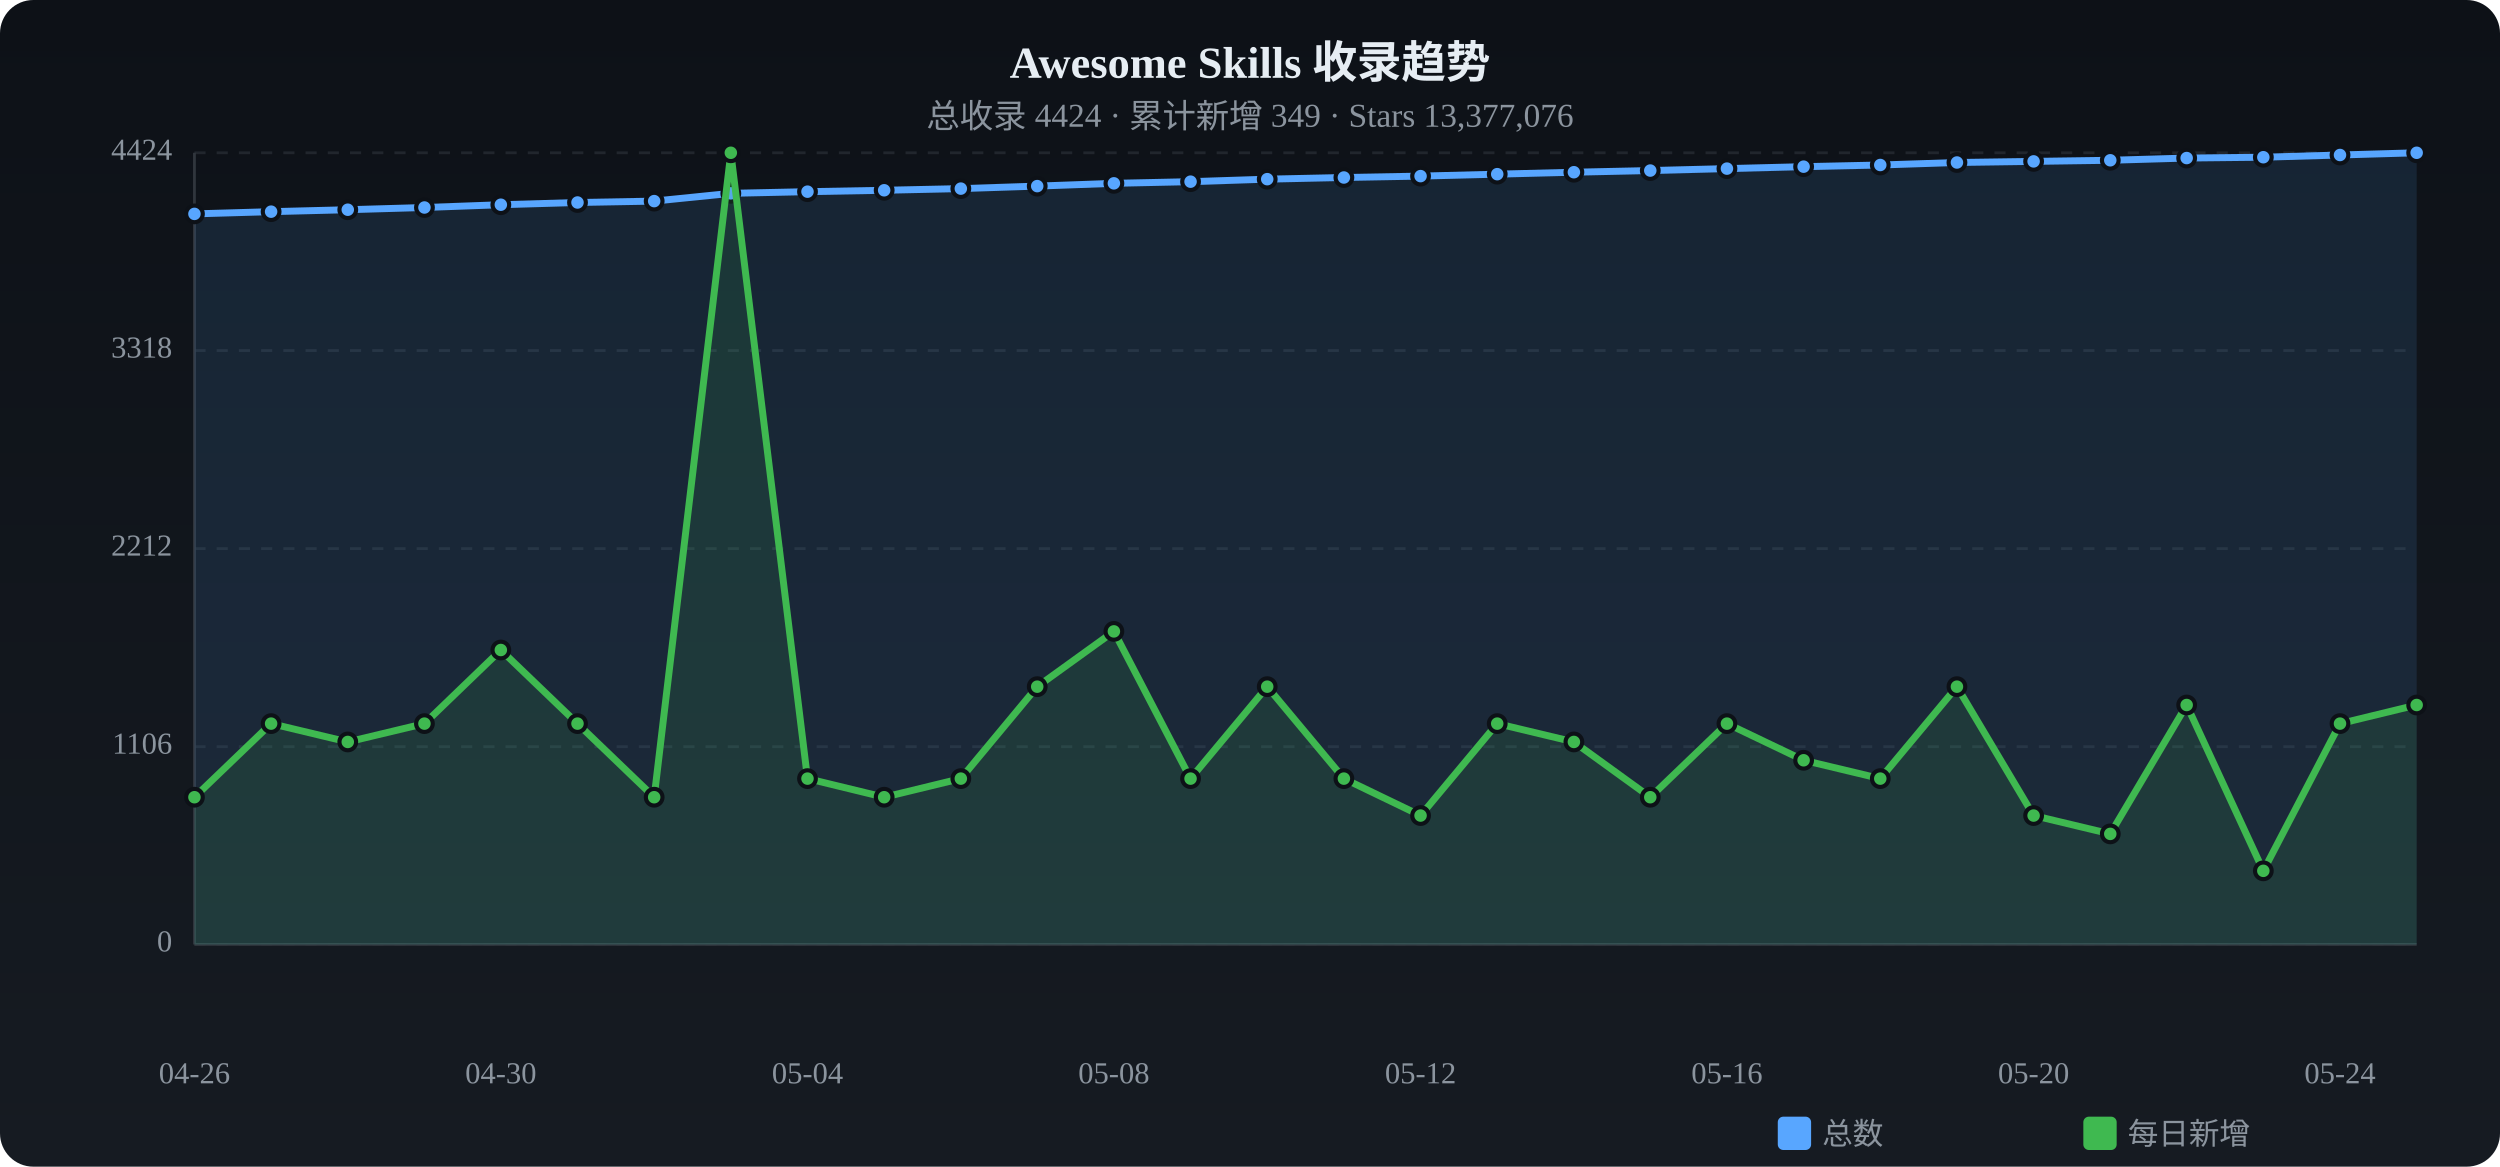
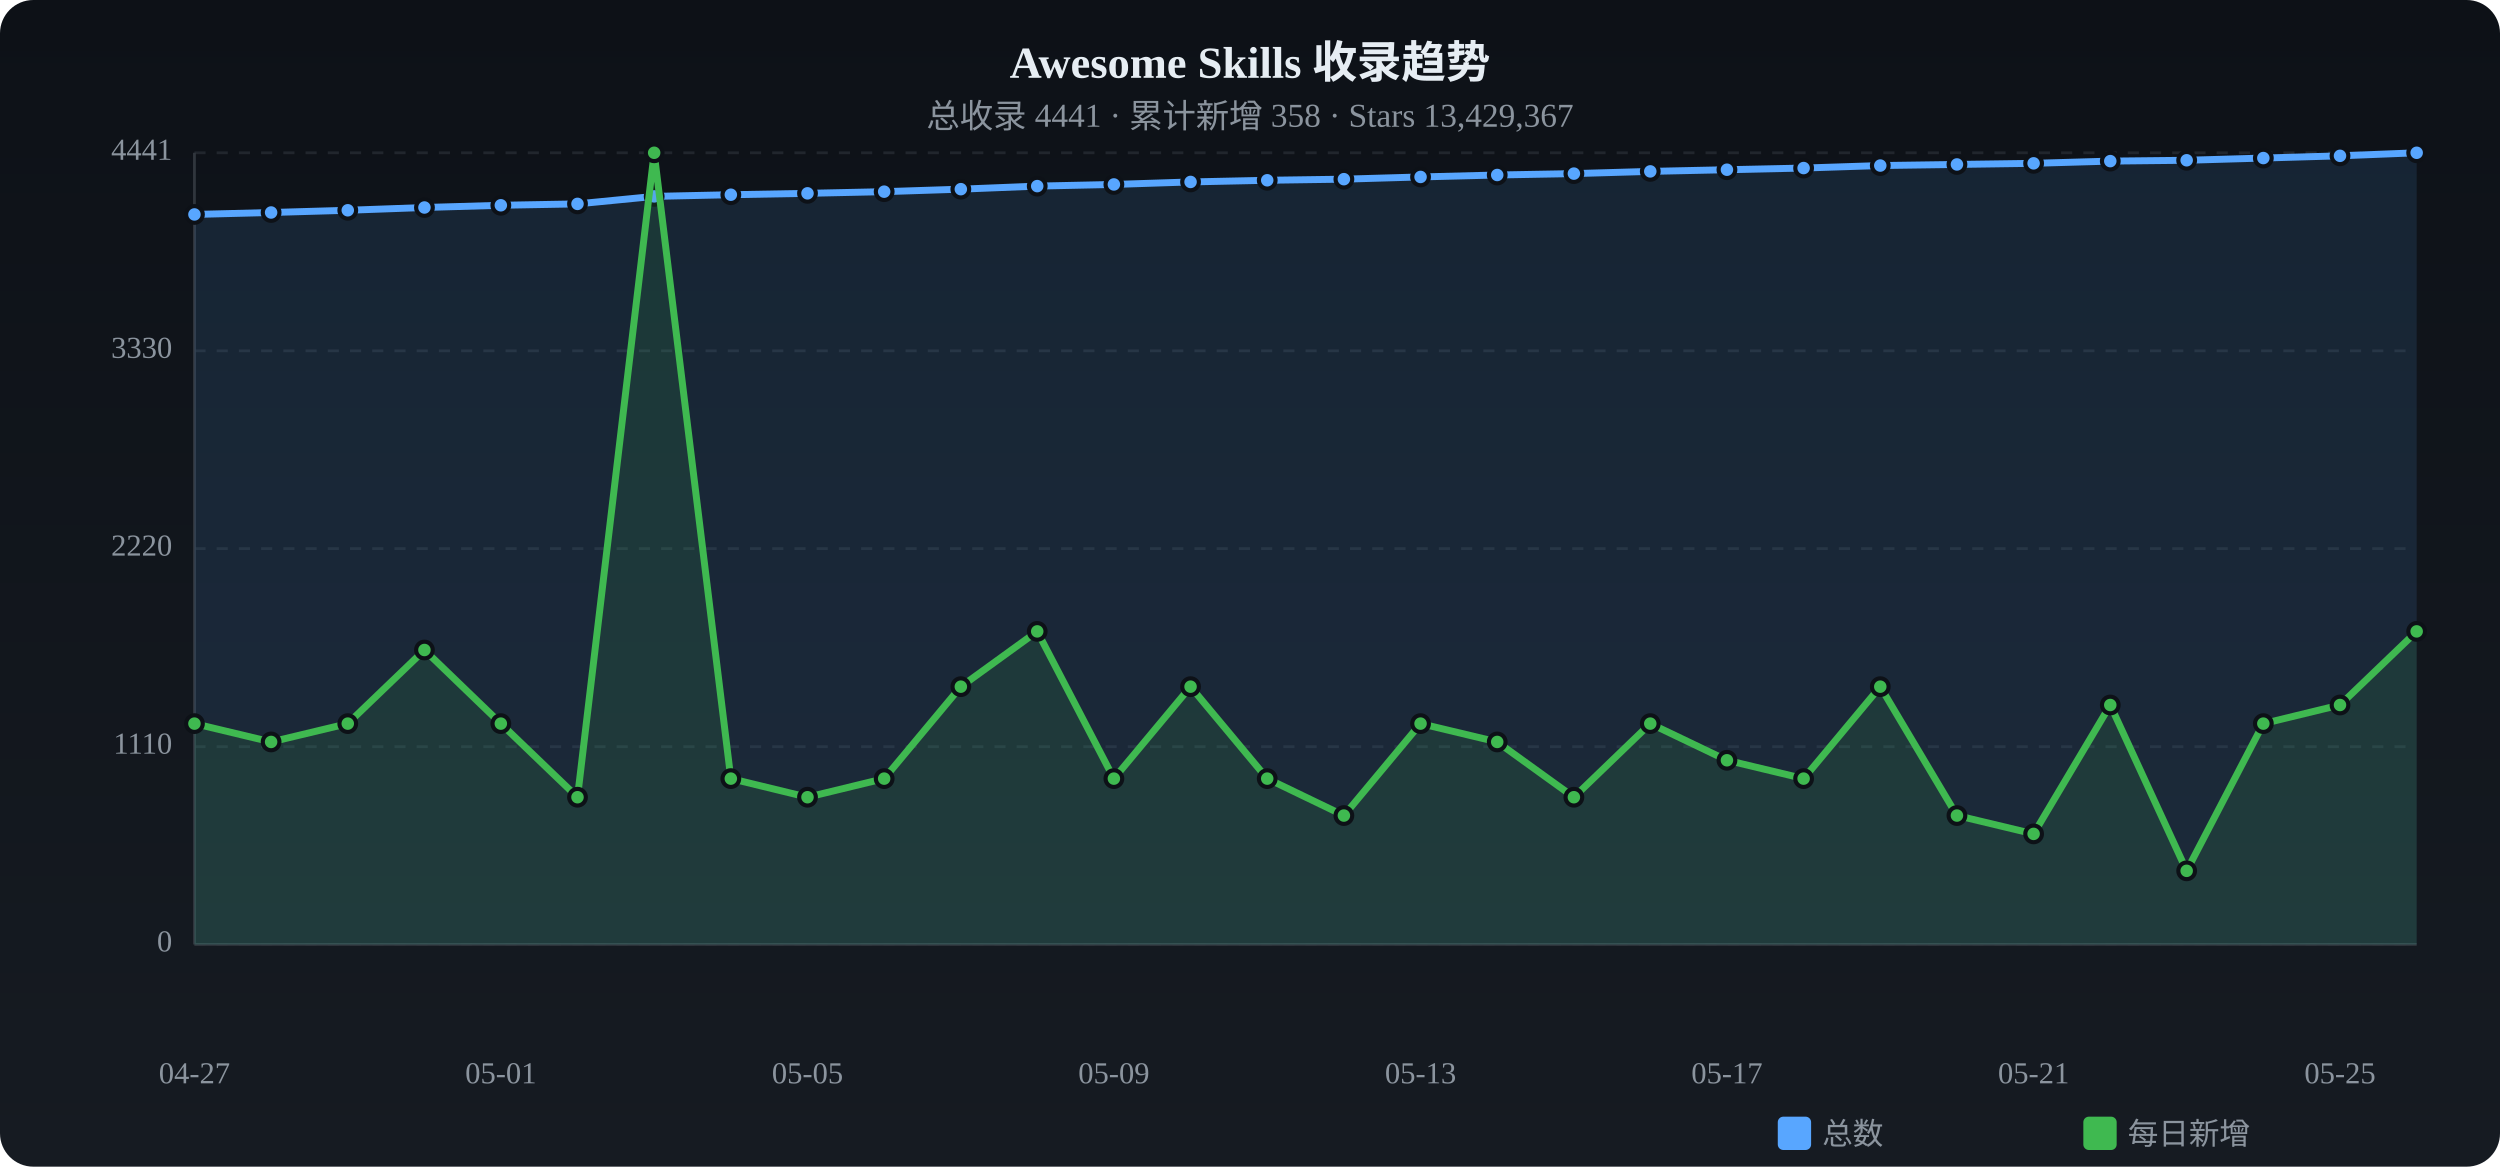
<svg xmlns="http://www.w3.org/2000/svg" viewBox="0 0 900 420" width="900" height="420">
  <defs>
    <linearGradient id="tbg" x1="0%" y1="0%" x2="0%" y2="100%">
      <stop offset="0%" stop-color="#0d1117" />
      <stop offset="100%" stop-color="#161b22" />
    </linearGradient>
  </defs>
  <rect width="900" height="420" rx="12" fill="url(#tbg)" />
  <text x="450.0" y="28" text-anchor="middle" fill="#e6edf3" font-size="16" font-weight="bold">Awesome Skills 收录趋势</text>
-   <text x="450.0" y="46" text-anchor="middle" fill="#8b949e" font-size="12">总收录 4424 · 累计新增 349 · Stars 13,377,076</text>
+   <text x="450.0" y="46" text-anchor="middle" fill="#8b949e" font-size="12">总收录 4441 · 累计新增 358 · Stars 13,429,367</text>
  <text x="62" y="340.0" text-anchor="end" fill="#8b949e" font-size="11" dominant-baseline="middle">0</text>
  <line x1="70" y1="340.0" x2="870" y2="340.0" stroke="#21262d" stroke-dasharray="4 4" />
-   <text x="62" y="268.8" text-anchor="end" fill="#8b949e" font-size="11" dominant-baseline="middle">1106</text>
+   <text x="62" y="268.8" text-anchor="end" fill="#8b949e" font-size="11" dominant-baseline="middle">1110</text>
  <line x1="70" y1="268.8" x2="870" y2="268.8" stroke="#21262d" stroke-dasharray="4 4" />
-   <text x="62" y="197.5" text-anchor="end" fill="#8b949e" font-size="11" dominant-baseline="middle">2212</text>
+   <text x="62" y="197.5" text-anchor="end" fill="#8b949e" font-size="11" dominant-baseline="middle">2220</text>
  <line x1="70" y1="197.5" x2="870" y2="197.5" stroke="#21262d" stroke-dasharray="4 4" />
-   <text x="62" y="126.2" text-anchor="end" fill="#8b949e" font-size="11" dominant-baseline="middle">3318</text>
-   <line x1="70" y1="126.2" x2="870" y2="126.2" stroke="#21262d" stroke-dasharray="4 4" />
-   <text x="62" y="55.0" text-anchor="end" fill="#8b949e" font-size="11" dominant-baseline="middle">4424</text>
+   <text x="62" y="126.3" text-anchor="end" fill="#8b949e" font-size="11" dominant-baseline="middle">3330</text>
+   <line x1="70" y1="126.3" x2="870" y2="126.3" stroke="#21262d" stroke-dasharray="4 4" />
+   <text x="62" y="55.0" text-anchor="end" fill="#8b949e" font-size="11" dominant-baseline="middle">4441</text>
  <line x1="70" y1="55.0" x2="870" y2="55.0" stroke="#21262d" stroke-dasharray="4 4" />
  <line x1="70" y1="55" x2="70" y2="340" stroke="#30363d" />
  <line x1="70" y1="340" x2="870" y2="340" stroke="#30363d" />
-   <path d="M70.0,77.0 L97.6,76.2 L125.2,75.5 L152.8,74.7 L180.3,73.7 L207.9,72.9 L235.5,72.4 L263.1,69.6 L290.7,69.0 L318.3,68.5 L345.9,67.9 L373.4,67.0 L401.0,66.0 L428.6,65.4 L456.2,64.5 L483.8,63.9 L511.4,63.4 L539.0,62.7 L566.6,62.0 L594.1,61.4 L621.7,60.7 L649.3,60.0 L676.9,59.4 L704.5,58.5 L732.1,58.1 L759.7,57.7 L787.2,56.9 L814.8,56.6 L842.4,55.8 L870.0,55.0 L870.0,340 L70.0,340 Z" fill="#58a6ff" opacity="0.12" />
-   <polyline points="70.0,77.0 97.6,76.2 125.2,75.5 152.8,74.7 180.3,73.7 207.9,72.9 235.5,72.4 263.1,69.6 290.7,69.0 318.3,68.5 345.9,67.9 373.4,67.0 401.0,66.0 428.6,65.4 456.2,64.5 483.8,63.9 511.4,63.4 539.0,62.7 566.6,62.0 594.1,61.4 621.7,60.7 649.3,60.0 676.9,59.4 704.5,58.5 732.1,58.1 759.7,57.7 787.2,56.9 814.8,56.6 842.4,55.8 870.0,55.0" fill="none" stroke="#58a6ff" stroke-width="2.5" stroke-linecap="round" stroke-linejoin="round" />
-   <circle cx="70.0" cy="77.0" r="3" fill="#58a6ff" stroke="#0d1117" stroke-width="1.5" />
-   <circle cx="97.6" cy="76.2" r="3" fill="#58a6ff" stroke="#0d1117" stroke-width="1.5" />
-   <circle cx="125.2" cy="75.5" r="3" fill="#58a6ff" stroke="#0d1117" stroke-width="1.5" />
+   <path d="M70.0,77.2 L97.6,76.5 L125.2,75.7 L152.8,74.7 L180.3,73.9 L207.9,73.4 L235.5,70.7 L263.1,70.1 L290.7,69.6 L318.3,69.0 L345.9,68.1 L373.4,67.0 L401.0,66.4 L428.6,65.5 L456.2,64.9 L483.8,64.5 L511.4,63.7 L539.0,63.0 L566.6,62.5 L594.1,61.7 L621.7,61.1 L649.3,60.5 L676.9,59.6 L704.5,59.2 L732.1,58.8 L759.7,58.0 L787.2,57.7 L814.8,56.9 L842.4,56.1 L870.0,55.0 L870.0,340 L70.0,340 Z" fill="#58a6ff" opacity="0.12" />
+   <polyline points="70.0,77.2 97.6,76.5 125.2,75.7 152.8,74.7 180.3,73.9 207.9,73.4 235.5,70.7 263.1,70.1 290.7,69.6 318.3,69.0 345.9,68.1 373.4,67.0 401.0,66.4 428.6,65.5 456.2,64.9 483.8,64.5 511.4,63.7 539.0,63.0 566.6,62.5 594.1,61.7 621.7,61.1 649.3,60.5 676.9,59.6 704.5,59.2 732.1,58.8 759.7,58.0 787.2,57.7 814.8,56.9 842.4,56.1 870.0,55.0" fill="none" stroke="#58a6ff" stroke-width="2.5" stroke-linecap="round" stroke-linejoin="round" />
+   <circle cx="70.0" cy="77.2" r="3" fill="#58a6ff" stroke="#0d1117" stroke-width="1.5" />
+   <circle cx="97.6" cy="76.5" r="3" fill="#58a6ff" stroke="#0d1117" stroke-width="1.5" />
+   <circle cx="125.2" cy="75.7" r="3" fill="#58a6ff" stroke="#0d1117" stroke-width="1.5" />
  <circle cx="152.8" cy="74.7" r="3" fill="#58a6ff" stroke="#0d1117" stroke-width="1.5" />
-   <circle cx="180.3" cy="73.7" r="3" fill="#58a6ff" stroke="#0d1117" stroke-width="1.5" />
-   <circle cx="207.9" cy="72.9" r="3" fill="#58a6ff" stroke="#0d1117" stroke-width="1.5" />
-   <circle cx="235.5" cy="72.4" r="3" fill="#58a6ff" stroke="#0d1117" stroke-width="1.5" />
-   <circle cx="263.1" cy="69.6" r="3" fill="#58a6ff" stroke="#0d1117" stroke-width="1.5" />
-   <circle cx="290.7" cy="69.0" r="3" fill="#58a6ff" stroke="#0d1117" stroke-width="1.5" />
-   <circle cx="318.3" cy="68.5" r="3" fill="#58a6ff" stroke="#0d1117" stroke-width="1.5" />
-   <circle cx="345.9" cy="67.9" r="3" fill="#58a6ff" stroke="#0d1117" stroke-width="1.5" />
+   <circle cx="180.3" cy="73.9" r="3" fill="#58a6ff" stroke="#0d1117" stroke-width="1.5" />
+   <circle cx="207.9" cy="73.4" r="3" fill="#58a6ff" stroke="#0d1117" stroke-width="1.5" />
+   <circle cx="235.5" cy="70.7" r="3" fill="#58a6ff" stroke="#0d1117" stroke-width="1.5" />
+   <circle cx="263.1" cy="70.1" r="3" fill="#58a6ff" stroke="#0d1117" stroke-width="1.5" />
+   <circle cx="290.7" cy="69.6" r="3" fill="#58a6ff" stroke="#0d1117" stroke-width="1.5" />
+   <circle cx="318.3" cy="69.0" r="3" fill="#58a6ff" stroke="#0d1117" stroke-width="1.5" />
+   <circle cx="345.9" cy="68.1" r="3" fill="#58a6ff" stroke="#0d1117" stroke-width="1.5" />
  <circle cx="373.4" cy="67.0" r="3" fill="#58a6ff" stroke="#0d1117" stroke-width="1.5" />
-   <circle cx="401.0" cy="66.0" r="3" fill="#58a6ff" stroke="#0d1117" stroke-width="1.5" />
-   <circle cx="428.6" cy="65.4" r="3" fill="#58a6ff" stroke="#0d1117" stroke-width="1.5" />
-   <circle cx="456.2" cy="64.5" r="3" fill="#58a6ff" stroke="#0d1117" stroke-width="1.5" />
-   <circle cx="483.8" cy="63.9" r="3" fill="#58a6ff" stroke="#0d1117" stroke-width="1.5" />
-   <circle cx="511.4" cy="63.4" r="3" fill="#58a6ff" stroke="#0d1117" stroke-width="1.5" />
-   <circle cx="539.0" cy="62.7" r="3" fill="#58a6ff" stroke="#0d1117" stroke-width="1.5" />
-   <circle cx="566.6" cy="62.0" r="3" fill="#58a6ff" stroke="#0d1117" stroke-width="1.5" />
-   <circle cx="594.1" cy="61.4" r="3" fill="#58a6ff" stroke="#0d1117" stroke-width="1.5" />
-   <circle cx="621.7" cy="60.7" r="3" fill="#58a6ff" stroke="#0d1117" stroke-width="1.5" />
-   <circle cx="649.3" cy="60.0" r="3" fill="#58a6ff" stroke="#0d1117" stroke-width="1.5" />
-   <circle cx="676.9" cy="59.4" r="3" fill="#58a6ff" stroke="#0d1117" stroke-width="1.5" />
-   <circle cx="704.5" cy="58.5" r="3" fill="#58a6ff" stroke="#0d1117" stroke-width="1.5" />
-   <circle cx="732.1" cy="58.1" r="3" fill="#58a6ff" stroke="#0d1117" stroke-width="1.5" />
-   <circle cx="759.7" cy="57.7" r="3" fill="#58a6ff" stroke="#0d1117" stroke-width="1.5" />
-   <circle cx="787.2" cy="56.9" r="3" fill="#58a6ff" stroke="#0d1117" stroke-width="1.5" />
-   <circle cx="814.8" cy="56.6" r="3" fill="#58a6ff" stroke="#0d1117" stroke-width="1.5" />
-   <circle cx="842.4" cy="55.8" r="3" fill="#58a6ff" stroke="#0d1117" stroke-width="1.5" />
+   <circle cx="401.0" cy="66.4" r="3" fill="#58a6ff" stroke="#0d1117" stroke-width="1.5" />
+   <circle cx="428.6" cy="65.5" r="3" fill="#58a6ff" stroke="#0d1117" stroke-width="1.5" />
+   <circle cx="456.2" cy="64.9" r="3" fill="#58a6ff" stroke="#0d1117" stroke-width="1.5" />
+   <circle cx="483.8" cy="64.5" r="3" fill="#58a6ff" stroke="#0d1117" stroke-width="1.5" />
+   <circle cx="511.4" cy="63.7" r="3" fill="#58a6ff" stroke="#0d1117" stroke-width="1.5" />
+   <circle cx="539.0" cy="63.0" r="3" fill="#58a6ff" stroke="#0d1117" stroke-width="1.5" />
+   <circle cx="566.6" cy="62.5" r="3" fill="#58a6ff" stroke="#0d1117" stroke-width="1.5" />
+   <circle cx="594.1" cy="61.7" r="3" fill="#58a6ff" stroke="#0d1117" stroke-width="1.5" />
+   <circle cx="621.7" cy="61.1" r="3" fill="#58a6ff" stroke="#0d1117" stroke-width="1.5" />
+   <circle cx="649.3" cy="60.5" r="3" fill="#58a6ff" stroke="#0d1117" stroke-width="1.5" />
+   <circle cx="676.9" cy="59.6" r="3" fill="#58a6ff" stroke="#0d1117" stroke-width="1.5" />
+   <circle cx="704.5" cy="59.2" r="3" fill="#58a6ff" stroke="#0d1117" stroke-width="1.5" />
+   <circle cx="732.1" cy="58.8" r="3" fill="#58a6ff" stroke="#0d1117" stroke-width="1.5" />
+   <circle cx="759.7" cy="58.0" r="3" fill="#58a6ff" stroke="#0d1117" stroke-width="1.5" />
+   <circle cx="787.2" cy="57.7" r="3" fill="#58a6ff" stroke="#0d1117" stroke-width="1.5" />
+   <circle cx="814.8" cy="56.9" r="3" fill="#58a6ff" stroke="#0d1117" stroke-width="1.5" />
+   <circle cx="842.4" cy="56.1" r="3" fill="#58a6ff" stroke="#0d1117" stroke-width="1.5" />
  <circle cx="870.0" cy="55.0" r="3" fill="#58a6ff" stroke="#0d1117" stroke-width="1.5" />
-   <path d="M70.0,287.0 L97.6,260.5 L125.2,267.1 L152.8,260.5 L180.3,234.0 L207.9,260.5 L235.5,287.0 L263.1,55.0 L290.7,280.3 L318.3,287.0 L345.9,280.3 L373.4,247.2 L401.0,227.3 L428.6,280.3 L456.2,247.2 L483.8,280.3 L511.4,293.6 L539.0,260.5 L566.6,267.1 L594.1,287.0 L621.7,260.5 L649.3,273.7 L676.9,280.3 L704.5,247.2 L732.1,293.6 L759.7,300.2 L787.2,253.8 L814.8,313.5 L842.4,260.5 L870.0,253.8 L870.0,340 L70.0,340 Z" fill="#3fb950" opacity="0.12" />
-   <polyline points="70.0,287.0 97.6,260.5 125.2,267.1 152.8,260.5 180.3,234.0 207.9,260.5 235.5,287.0 263.1,55.0 290.7,280.3 318.3,287.0 345.9,280.3 373.4,247.2 401.0,227.3 428.6,280.3 456.2,247.2 483.8,280.3 511.4,293.6 539.0,260.5 566.6,267.1 594.1,287.0 621.7,260.5 649.3,273.7 676.9,280.3 704.5,247.2 732.1,293.6 759.7,300.2 787.2,253.8 814.8,313.5 842.4,260.5 870.0,253.8" fill="none" stroke="#3fb950" stroke-width="2.5" stroke-linecap="round" stroke-linejoin="round" />
-   <circle cx="70.0" cy="287.0" r="3" fill="#3fb950" stroke="#0d1117" stroke-width="1.5" />
-   <circle cx="97.6" cy="260.5" r="3" fill="#3fb950" stroke="#0d1117" stroke-width="1.5" />
-   <circle cx="125.2" cy="267.1" r="3" fill="#3fb950" stroke="#0d1117" stroke-width="1.5" />
-   <circle cx="152.8" cy="260.5" r="3" fill="#3fb950" stroke="#0d1117" stroke-width="1.5" />
-   <circle cx="180.3" cy="234.0" r="3" fill="#3fb950" stroke="#0d1117" stroke-width="1.5" />
-   <circle cx="207.9" cy="260.5" r="3" fill="#3fb950" stroke="#0d1117" stroke-width="1.5" />
-   <circle cx="235.5" cy="287.0" r="3" fill="#3fb950" stroke="#0d1117" stroke-width="1.5" />
-   <circle cx="263.1" cy="55.0" r="3" fill="#3fb950" stroke="#0d1117" stroke-width="1.5" />
-   <circle cx="290.7" cy="280.3" r="3" fill="#3fb950" stroke="#0d1117" stroke-width="1.5" />
-   <circle cx="318.3" cy="287.0" r="3" fill="#3fb950" stroke="#0d1117" stroke-width="1.5" />
-   <circle cx="345.9" cy="280.3" r="3" fill="#3fb950" stroke="#0d1117" stroke-width="1.5" />
-   <circle cx="373.4" cy="247.2" r="3" fill="#3fb950" stroke="#0d1117" stroke-width="1.5" />
-   <circle cx="401.0" cy="227.3" r="3" fill="#3fb950" stroke="#0d1117" stroke-width="1.5" />
-   <circle cx="428.6" cy="280.3" r="3" fill="#3fb950" stroke="#0d1117" stroke-width="1.5" />
-   <circle cx="456.2" cy="247.2" r="3" fill="#3fb950" stroke="#0d1117" stroke-width="1.5" />
-   <circle cx="483.8" cy="280.3" r="3" fill="#3fb950" stroke="#0d1117" stroke-width="1.5" />
-   <circle cx="511.4" cy="293.6" r="3" fill="#3fb950" stroke="#0d1117" stroke-width="1.5" />
-   <circle cx="539.0" cy="260.5" r="3" fill="#3fb950" stroke="#0d1117" stroke-width="1.5" />
-   <circle cx="566.6" cy="267.1" r="3" fill="#3fb950" stroke="#0d1117" stroke-width="1.5" />
-   <circle cx="594.1" cy="287.0" r="3" fill="#3fb950" stroke="#0d1117" stroke-width="1.5" />
-   <circle cx="621.7" cy="260.5" r="3" fill="#3fb950" stroke="#0d1117" stroke-width="1.5" />
-   <circle cx="649.3" cy="273.7" r="3" fill="#3fb950" stroke="#0d1117" stroke-width="1.5" />
-   <circle cx="676.9" cy="280.3" r="3" fill="#3fb950" stroke="#0d1117" stroke-width="1.5" />
-   <circle cx="704.5" cy="247.2" r="3" fill="#3fb950" stroke="#0d1117" stroke-width="1.5" />
-   <circle cx="732.1" cy="293.6" r="3" fill="#3fb950" stroke="#0d1117" stroke-width="1.5" />
-   <circle cx="759.7" cy="300.2" r="3" fill="#3fb950" stroke="#0d1117" stroke-width="1.5" />
-   <circle cx="787.2" cy="253.8" r="3" fill="#3fb950" stroke="#0d1117" stroke-width="1.5" />
-   <circle cx="814.8" cy="313.5" r="3" fill="#3fb950" stroke="#0d1117" stroke-width="1.5" />
-   <circle cx="842.4" cy="260.5" r="3" fill="#3fb950" stroke="#0d1117" stroke-width="1.5" />
-   <circle cx="870.0" cy="253.8" r="3" fill="#3fb950" stroke="#0d1117" stroke-width="1.5" />
-   <text x="70.0" y="390" text-anchor="middle" fill="#8b949e" font-size="11">04-26</text>
-   <text x="180.3" y="390" text-anchor="middle" fill="#8b949e" font-size="11">04-30</text>
-   <text x="290.7" y="390" text-anchor="middle" fill="#8b949e" font-size="11">05-04</text>
-   <text x="401.0" y="390" text-anchor="middle" fill="#8b949e" font-size="11">05-08</text>
-   <text x="511.4" y="390" text-anchor="middle" fill="#8b949e" font-size="11">05-12</text>
-   <text x="621.7" y="390" text-anchor="middle" fill="#8b949e" font-size="11">05-16</text>
-   <text x="732.1" y="390" text-anchor="middle" fill="#8b949e" font-size="11">05-20</text>
-   <text x="842.4" y="390" text-anchor="middle" fill="#8b949e" font-size="11">05-24</text>
+   <path d="M70.0,260.5 L97.6,267.1 L125.2,260.5 L152.8,234.0 L180.3,260.5 L207.9,287.0 L235.5,55.0 L263.1,280.3 L290.7,287.0 L318.3,280.3 L345.9,247.2 L373.4,227.3 L401.0,280.3 L428.6,247.2 L456.2,280.3 L483.8,293.6 L511.4,260.5 L539.0,267.1 L566.6,287.0 L594.1,260.5 L621.7,273.7 L649.3,280.3 L676.9,247.2 L704.5,293.6 L732.1,300.2 L759.7,253.8 L787.2,313.5 L814.8,260.5 L842.4,253.8 L870.0,227.3 L870.0,340 L70.0,340 Z" fill="#3fb950" opacity="0.12" />
+   <polyline points="70.0,260.5 97.6,267.1 125.2,260.5 152.8,234.0 180.3,260.5 207.9,287.0 235.5,55.0 263.1,280.3 290.7,287.0 318.3,280.3 345.9,247.2 373.4,227.3 401.0,280.3 428.6,247.2 456.2,280.3 483.8,293.6 511.4,260.5 539.0,267.1 566.6,287.0 594.1,260.5 621.7,273.7 649.3,280.3 676.9,247.2 704.5,293.6 732.1,300.2 759.7,253.8 787.2,313.5 814.8,260.5 842.4,253.8 870.0,227.3" fill="none" stroke="#3fb950" stroke-width="2.5" stroke-linecap="round" stroke-linejoin="round" />
+   <circle cx="70.0" cy="260.5" r="3" fill="#3fb950" stroke="#0d1117" stroke-width="1.5" />
+   <circle cx="97.6" cy="267.1" r="3" fill="#3fb950" stroke="#0d1117" stroke-width="1.5" />
+   <circle cx="125.2" cy="260.5" r="3" fill="#3fb950" stroke="#0d1117" stroke-width="1.5" />
+   <circle cx="152.8" cy="234.0" r="3" fill="#3fb950" stroke="#0d1117" stroke-width="1.5" />
+   <circle cx="180.3" cy="260.5" r="3" fill="#3fb950" stroke="#0d1117" stroke-width="1.5" />
+   <circle cx="207.9" cy="287.0" r="3" fill="#3fb950" stroke="#0d1117" stroke-width="1.5" />
+   <circle cx="235.5" cy="55.0" r="3" fill="#3fb950" stroke="#0d1117" stroke-width="1.5" />
+   <circle cx="263.1" cy="280.3" r="3" fill="#3fb950" stroke="#0d1117" stroke-width="1.5" />
+   <circle cx="290.7" cy="287.0" r="3" fill="#3fb950" stroke="#0d1117" stroke-width="1.5" />
+   <circle cx="318.3" cy="280.3" r="3" fill="#3fb950" stroke="#0d1117" stroke-width="1.5" />
+   <circle cx="345.9" cy="247.2" r="3" fill="#3fb950" stroke="#0d1117" stroke-width="1.5" />
+   <circle cx="373.4" cy="227.3" r="3" fill="#3fb950" stroke="#0d1117" stroke-width="1.5" />
+   <circle cx="401.0" cy="280.3" r="3" fill="#3fb950" stroke="#0d1117" stroke-width="1.5" />
+   <circle cx="428.6" cy="247.2" r="3" fill="#3fb950" stroke="#0d1117" stroke-width="1.5" />
+   <circle cx="456.2" cy="280.3" r="3" fill="#3fb950" stroke="#0d1117" stroke-width="1.5" />
+   <circle cx="483.8" cy="293.6" r="3" fill="#3fb950" stroke="#0d1117" stroke-width="1.5" />
+   <circle cx="511.4" cy="260.5" r="3" fill="#3fb950" stroke="#0d1117" stroke-width="1.5" />
+   <circle cx="539.0" cy="267.1" r="3" fill="#3fb950" stroke="#0d1117" stroke-width="1.5" />
+   <circle cx="566.6" cy="287.0" r="3" fill="#3fb950" stroke="#0d1117" stroke-width="1.5" />
+   <circle cx="594.1" cy="260.5" r="3" fill="#3fb950" stroke="#0d1117" stroke-width="1.5" />
+   <circle cx="621.7" cy="273.7" r="3" fill="#3fb950" stroke="#0d1117" stroke-width="1.5" />
+   <circle cx="649.3" cy="280.3" r="3" fill="#3fb950" stroke="#0d1117" stroke-width="1.5" />
+   <circle cx="676.9" cy="247.2" r="3" fill="#3fb950" stroke="#0d1117" stroke-width="1.5" />
+   <circle cx="704.5" cy="293.6" r="3" fill="#3fb950" stroke="#0d1117" stroke-width="1.5" />
+   <circle cx="732.1" cy="300.2" r="3" fill="#3fb950" stroke="#0d1117" stroke-width="1.5" />
+   <circle cx="759.7" cy="253.8" r="3" fill="#3fb950" stroke="#0d1117" stroke-width="1.5" />
+   <circle cx="787.2" cy="313.5" r="3" fill="#3fb950" stroke="#0d1117" stroke-width="1.5" />
+   <circle cx="814.8" cy="260.5" r="3" fill="#3fb950" stroke="#0d1117" stroke-width="1.5" />
+   <circle cx="842.4" cy="253.8" r="3" fill="#3fb950" stroke="#0d1117" stroke-width="1.5" />
+   <circle cx="870.0" cy="227.3" r="3" fill="#3fb950" stroke="#0d1117" stroke-width="1.5" />
+   <text x="70.0" y="390" text-anchor="middle" fill="#8b949e" font-size="11">04-27</text>
+   <text x="180.3" y="390" text-anchor="middle" fill="#8b949e" font-size="11">05-01</text>
+   <text x="290.7" y="390" text-anchor="middle" fill="#8b949e" font-size="11">05-05</text>
+   <text x="401.0" y="390" text-anchor="middle" fill="#8b949e" font-size="11">05-09</text>
+   <text x="511.4" y="390" text-anchor="middle" fill="#8b949e" font-size="11">05-13</text>
+   <text x="621.7" y="390" text-anchor="middle" fill="#8b949e" font-size="11">05-17</text>
+   <text x="732.1" y="390" text-anchor="middle" fill="#8b949e" font-size="11">05-21</text>
+   <text x="842.4" y="390" text-anchor="middle" fill="#8b949e" font-size="11">05-25</text>
  <rect x="640" y="402" width="12" height="12" rx="2" fill="#58a6ff" />
  <text x="656" y="412" fill="#8b949e" font-size="11">总数</text>
  <rect x="750" y="402" width="12" height="12" rx="2" fill="#3fb950" />
  <text x="766" y="412" fill="#8b949e" font-size="11">每日新增</text>
</svg>
